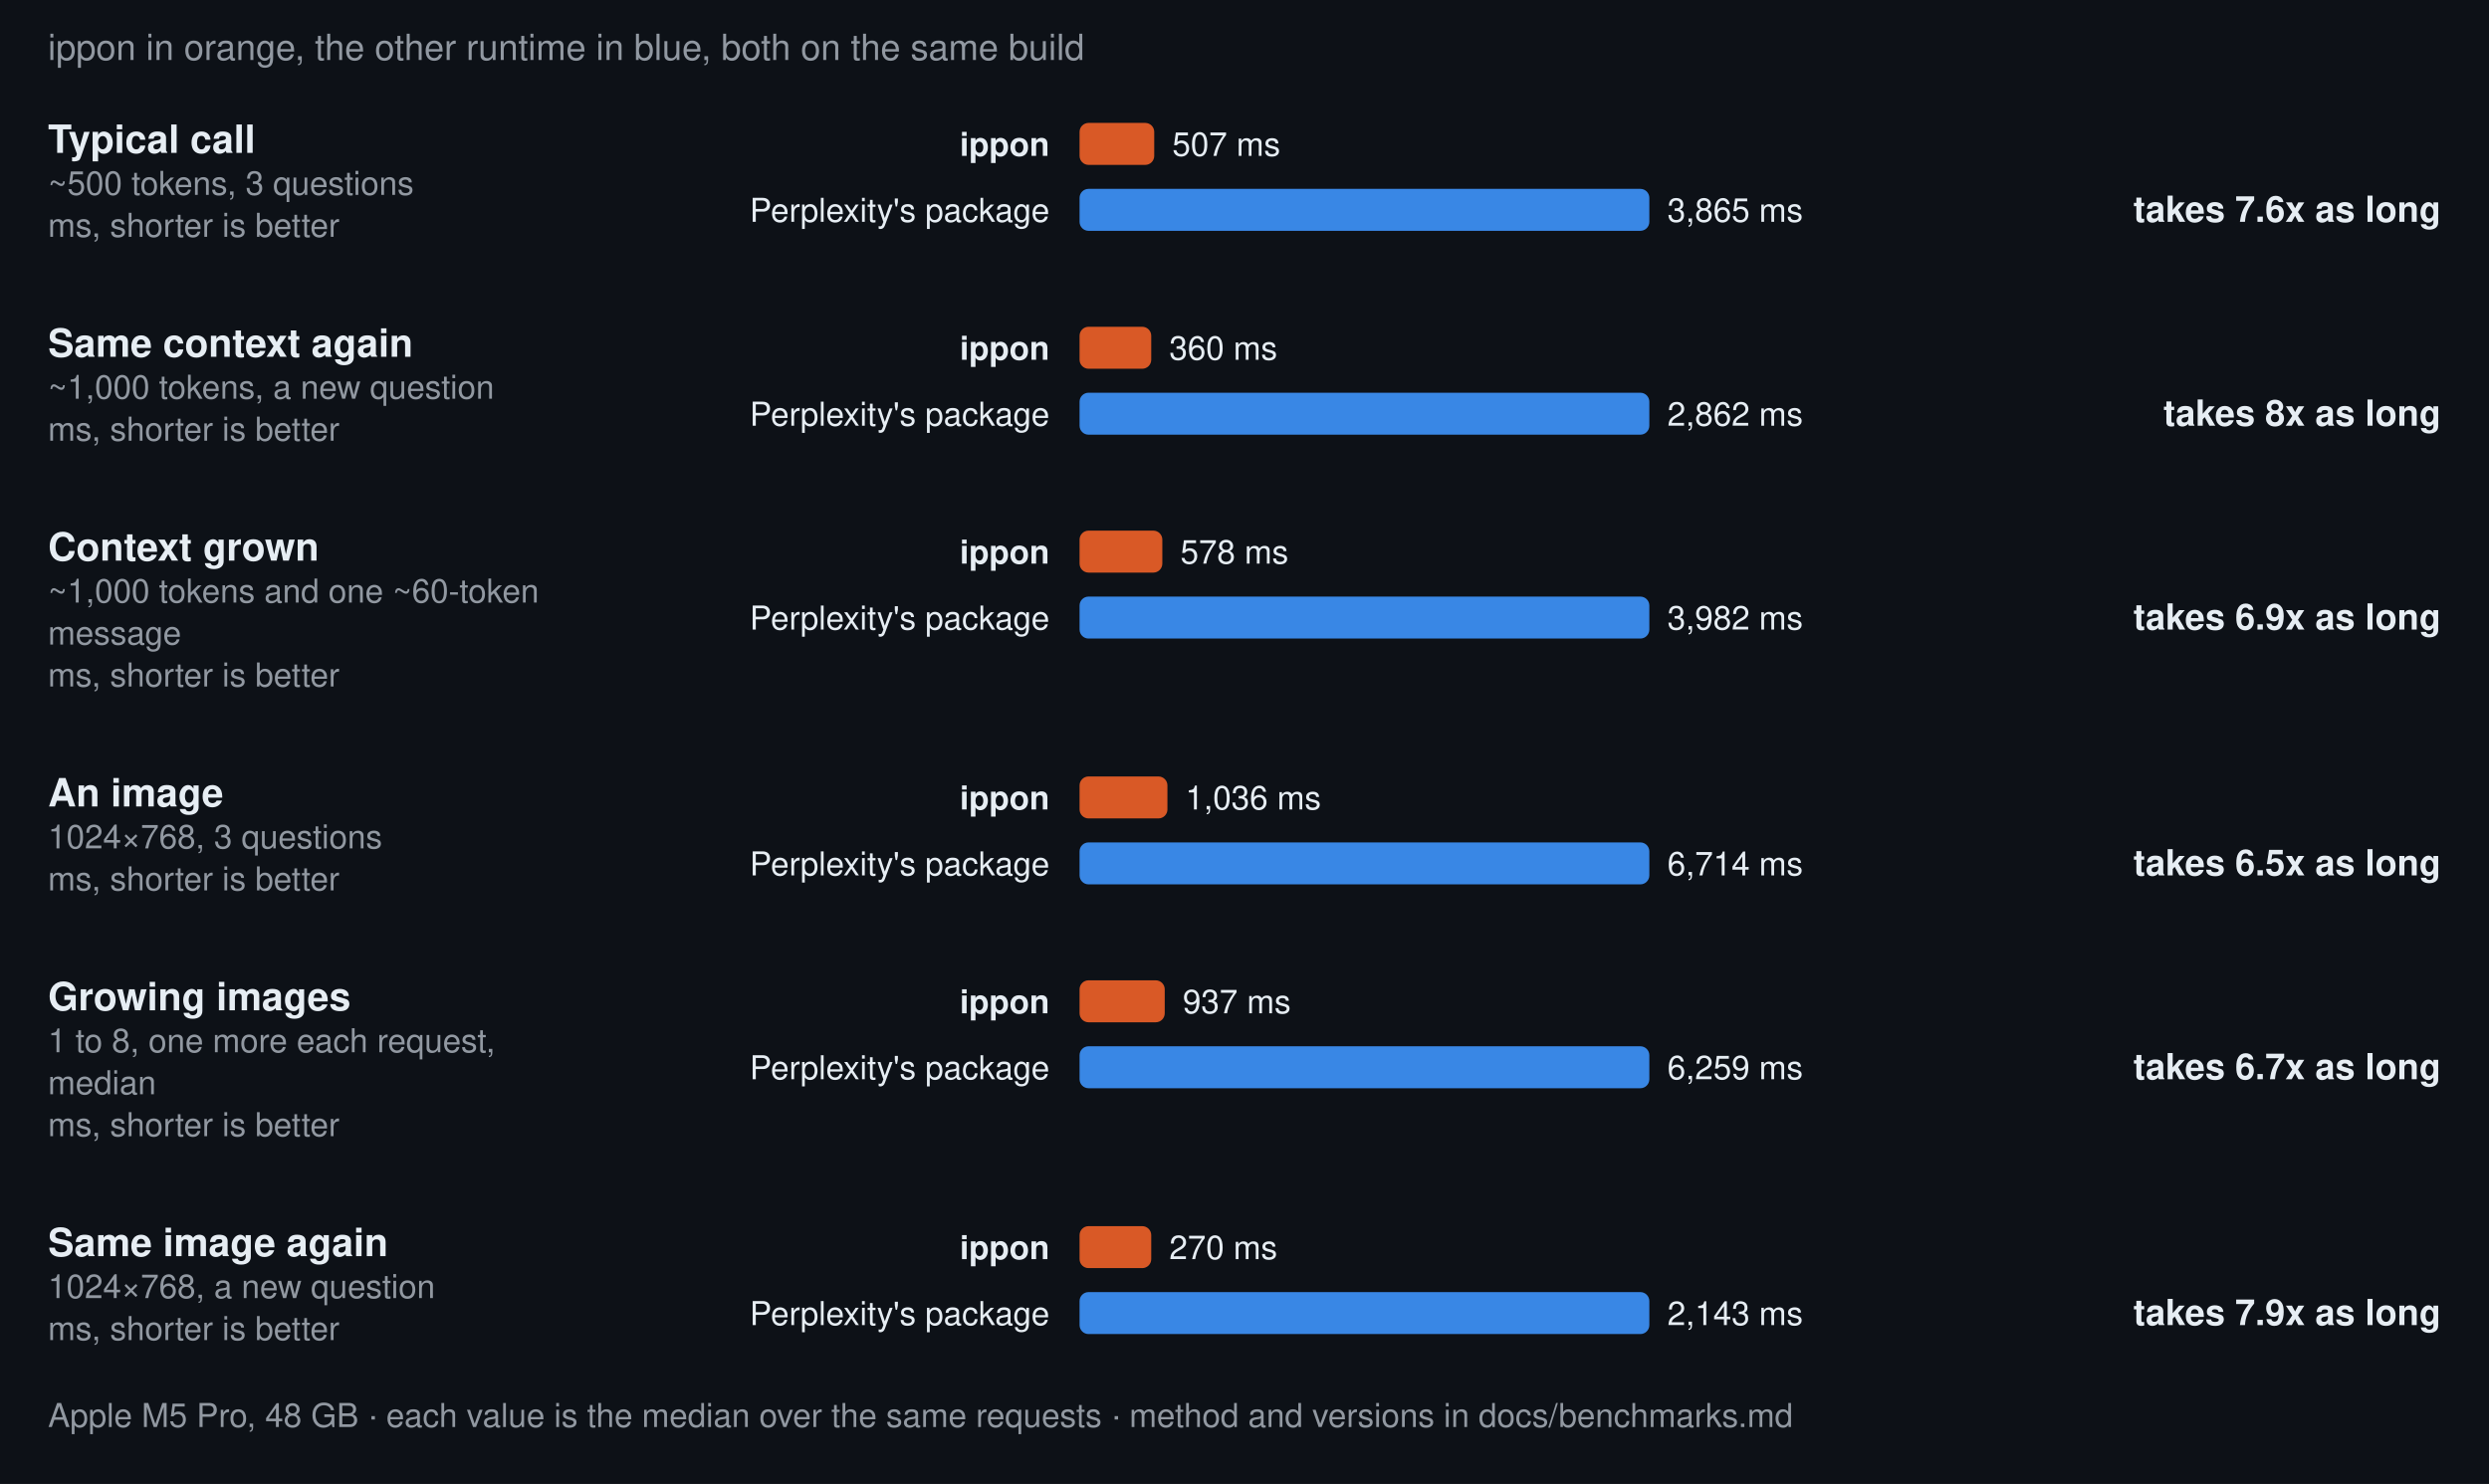
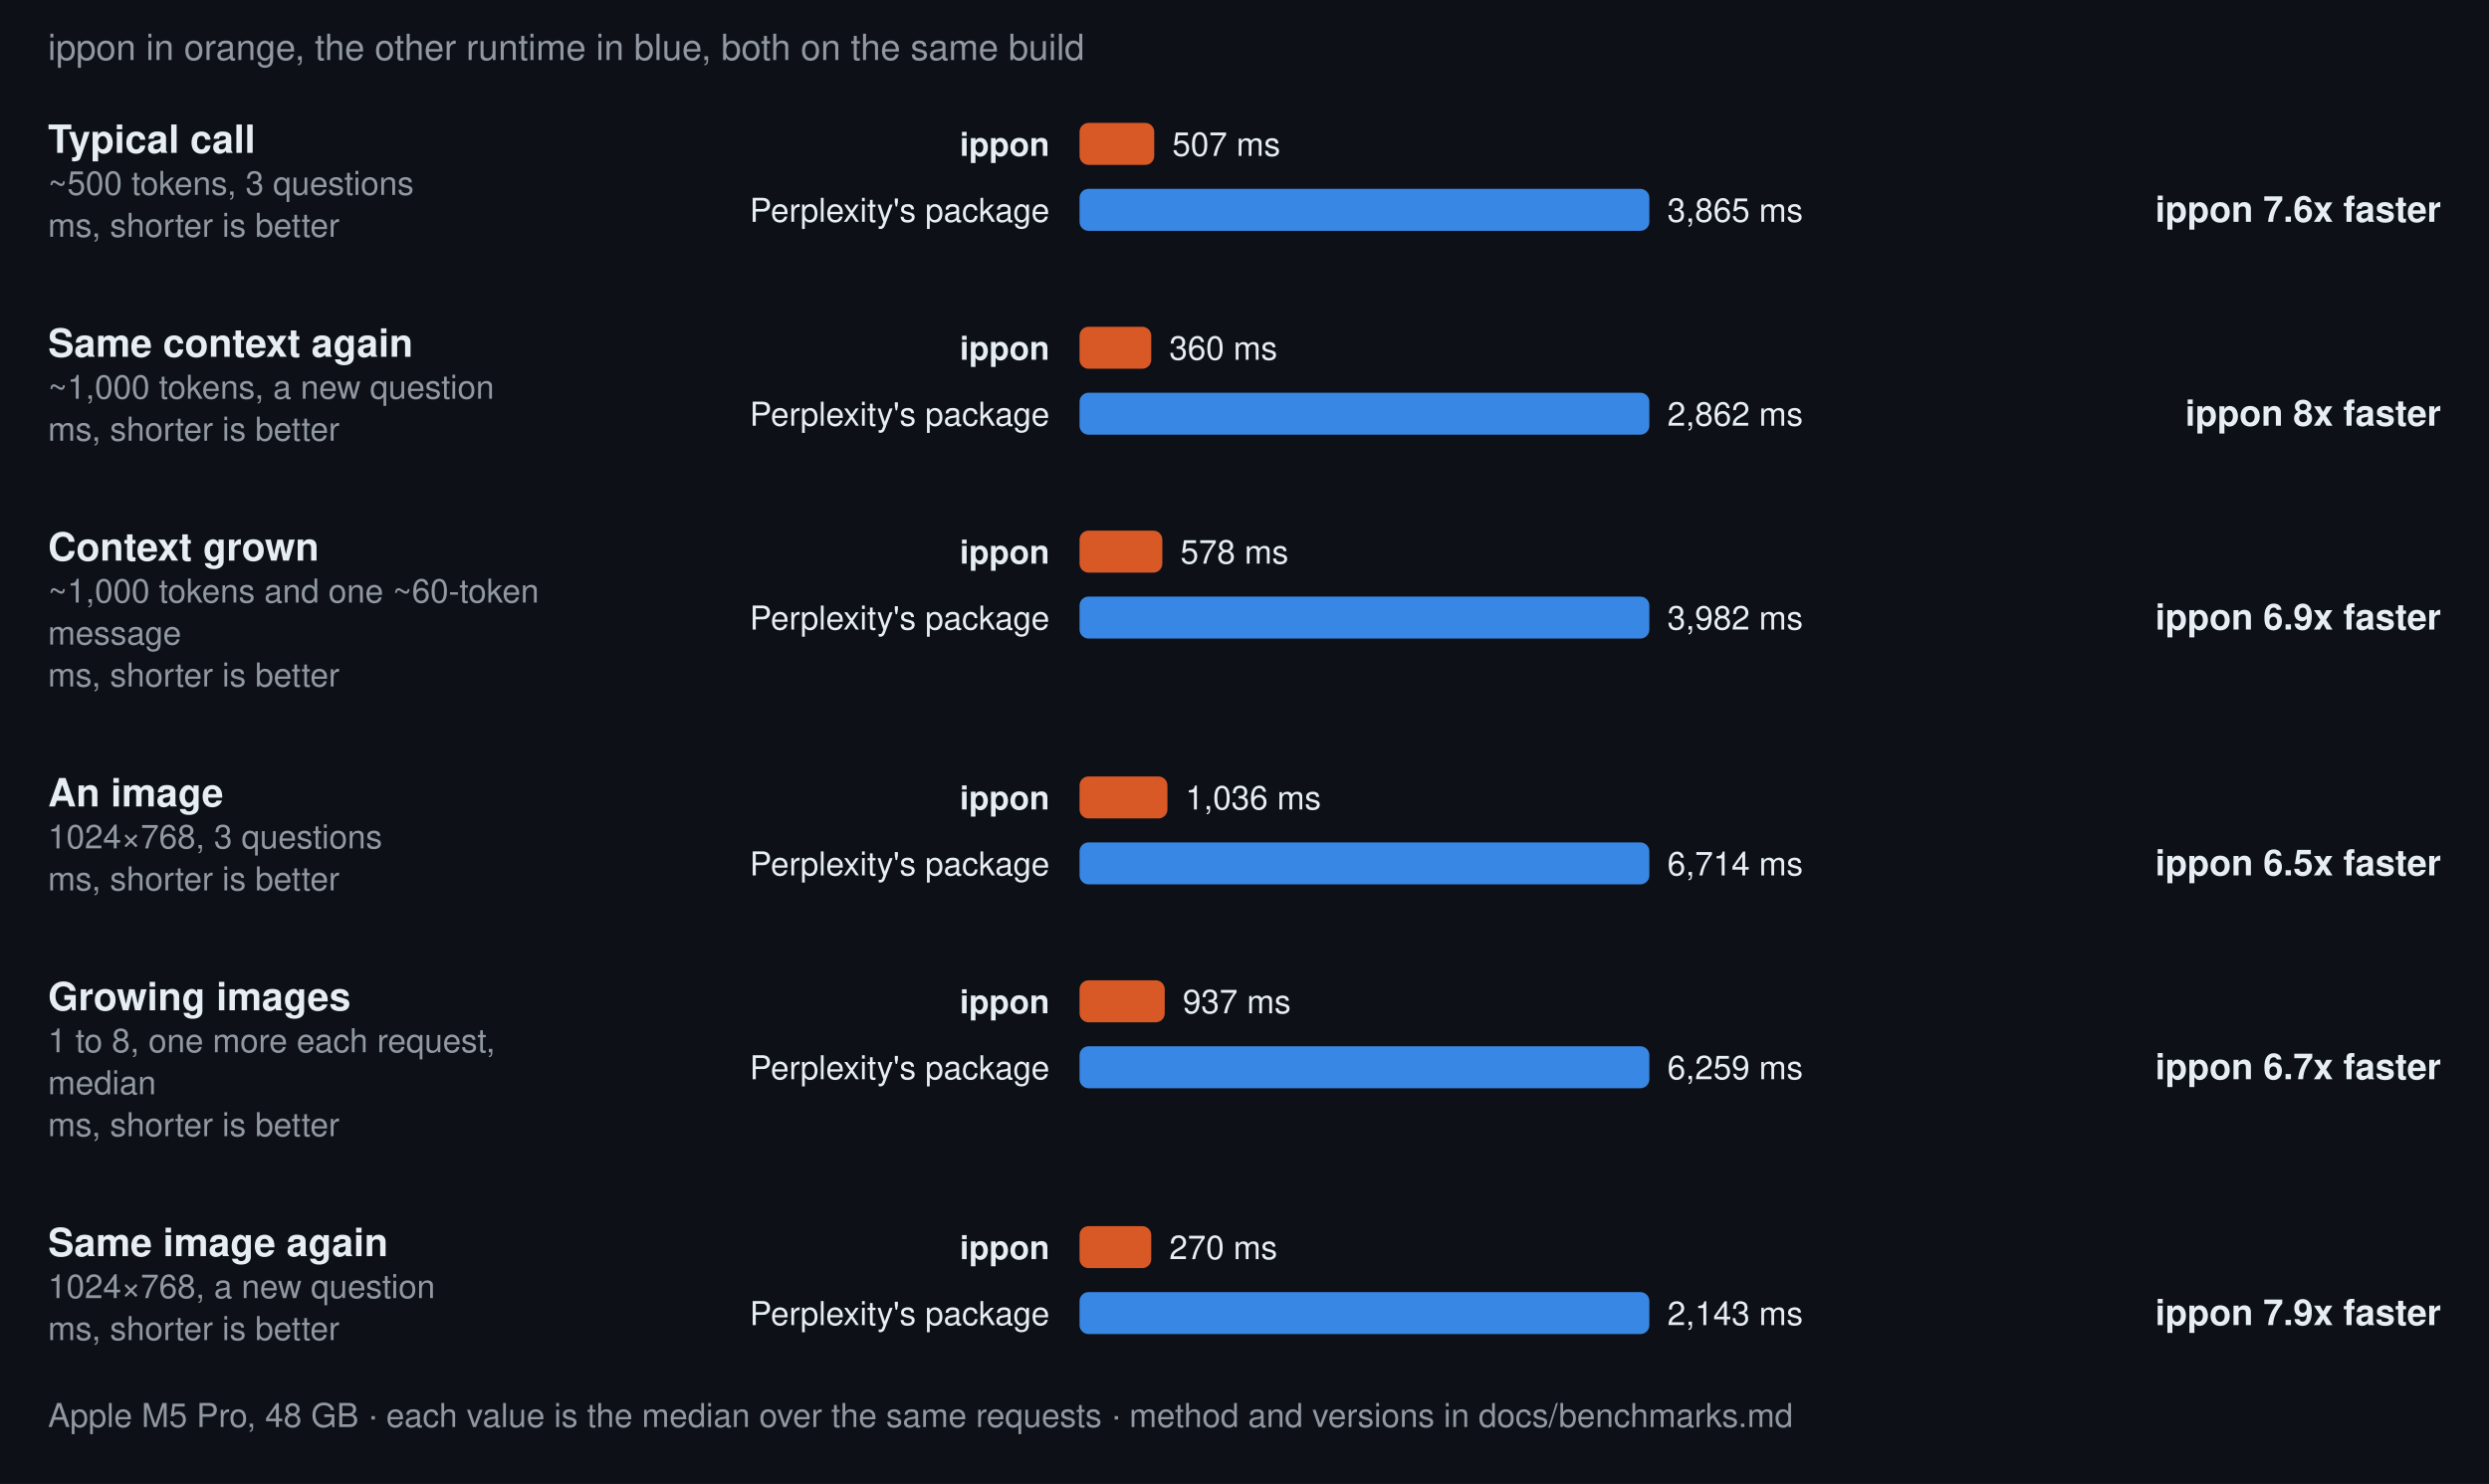
<svg xmlns="http://www.w3.org/2000/svg" width="830" height="495" viewBox="0 0 830 495" font-family="-apple-system, BlinkMacSystemFont, 'Segoe UI', Helvetica, Arial, sans-serif" role="img" aria-label="pplx-decider flash v1.3">
  <rect width="830" height="495" fill="#0d1117" />
  <text x="16.0" y="20.0" font-size="12" font-weight="400" text-anchor="start" fill="#9198a1">ippon in orange, the other runtime in blue, both on the same build</text>
  <text x="16.0" y="51.0" font-size="13" font-weight="600" text-anchor="start" fill="#e6edf3">Typical call</text>
  <text x="16.0" y="65.0" font-size="11" font-weight="400" text-anchor="start" fill="#9198a1">~500 tokens, 3 questions</text>
  <text x="16.0" y="79.0" font-size="11" font-weight="400" text-anchor="start" fill="#9198a1">ms, shorter is better</text>
  <text x="350.0" y="52.0" font-size="11" font-weight="600" text-anchor="end" fill="#e6edf3">ippon</text>
  <rect x="360" y="41.0" width="24.9" height="14" rx="3" fill="#d95926" />
  <text x="390.9" y="52.0" font-size="11" font-weight="400" text-anchor="start" fill="#e6edf3">507 ms</text>
  <text x="350.0" y="74.0" font-size="11" font-weight="400" text-anchor="end" fill="#e6edf3">Perplexity's package</text>
  <rect x="360" y="63.0" width="190.0" height="14" rx="3" fill="#3987e5" />
  <text x="556.0" y="74.0" font-size="11" font-weight="400" text-anchor="start" fill="#e6edf3">3,865 ms</text>
-   <text x="814.0" y="74.0" font-size="12" font-weight="600" text-anchor="end" fill="#e6edf3">takes 7.6x as long</text>
+   <text x="814.0" y="74.0" font-size="12" font-weight="600" text-anchor="end" fill="#e6edf3">ippon 7.6x faster</text>
  <text x="16.0" y="119.0" font-size="13" font-weight="600" text-anchor="start" fill="#e6edf3">Same context again</text>
  <text x="16.0" y="133.0" font-size="11" font-weight="400" text-anchor="start" fill="#9198a1">~1,000 tokens, a new question</text>
  <text x="16.0" y="147.0" font-size="11" font-weight="400" text-anchor="start" fill="#9198a1">ms, shorter is better</text>
  <text x="350.0" y="120.0" font-size="11" font-weight="600" text-anchor="end" fill="#e6edf3">ippon</text>
  <rect x="360" y="109.0" width="23.9" height="14" rx="3" fill="#d95926" />
  <text x="389.9" y="120.0" font-size="11" font-weight="400" text-anchor="start" fill="#e6edf3">360 ms</text>
  <text x="350.0" y="142.0" font-size="11" font-weight="400" text-anchor="end" fill="#e6edf3">Perplexity's package</text>
  <rect x="360" y="131.0" width="190.0" height="14" rx="3" fill="#3987e5" />
  <text x="556.0" y="142.0" font-size="11" font-weight="400" text-anchor="start" fill="#e6edf3">2,862 ms</text>
-   <text x="814.0" y="142.0" font-size="12" font-weight="600" text-anchor="end" fill="#e6edf3">takes 8x as long</text>
+   <text x="814.0" y="142.0" font-size="12" font-weight="600" text-anchor="end" fill="#e6edf3">ippon 8x faster</text>
  <text x="16.0" y="187.0" font-size="13" font-weight="600" text-anchor="start" fill="#e6edf3">Context grown</text>
  <text x="16.0" y="201.0" font-size="11" font-weight="400" text-anchor="start" fill="#9198a1">~1,000 tokens and one ~60-token</text>
  <text x="16.0" y="215.0" font-size="11" font-weight="400" text-anchor="start" fill="#9198a1">message</text>
  <text x="16.0" y="229.0" font-size="11" font-weight="400" text-anchor="start" fill="#9198a1">ms, shorter is better</text>
  <text x="350.0" y="188.0" font-size="11" font-weight="600" text-anchor="end" fill="#e6edf3">ippon</text>
  <rect x="360" y="177.0" width="27.6" height="14" rx="3" fill="#d95926" />
  <text x="393.6" y="188.0" font-size="11" font-weight="400" text-anchor="start" fill="#e6edf3">578 ms</text>
  <text x="350.0" y="210.0" font-size="11" font-weight="400" text-anchor="end" fill="#e6edf3">Perplexity's package</text>
  <rect x="360" y="199.0" width="190.0" height="14" rx="3" fill="#3987e5" />
  <text x="556.0" y="210.0" font-size="11" font-weight="400" text-anchor="start" fill="#e6edf3">3,982 ms</text>
-   <text x="814.0" y="210.0" font-size="12" font-weight="600" text-anchor="end" fill="#e6edf3">takes 6.9x as long</text>
+   <text x="814.0" y="210.0" font-size="12" font-weight="600" text-anchor="end" fill="#e6edf3">ippon 6.9x faster</text>
  <text x="16.0" y="269.0" font-size="13" font-weight="600" text-anchor="start" fill="#e6edf3">An image</text>
  <text x="16.0" y="283.0" font-size="11" font-weight="400" text-anchor="start" fill="#9198a1">1024×768, 3 questions</text>
  <text x="16.0" y="297.0" font-size="11" font-weight="400" text-anchor="start" fill="#9198a1">ms, shorter is better</text>
  <text x="350.0" y="270.0" font-size="11" font-weight="600" text-anchor="end" fill="#e6edf3">ippon</text>
  <rect x="360" y="259.0" width="29.3" height="14" rx="3" fill="#d95926" />
  <text x="395.3" y="270.0" font-size="11" font-weight="400" text-anchor="start" fill="#e6edf3">1,036 ms</text>
  <text x="350.0" y="292.0" font-size="11" font-weight="400" text-anchor="end" fill="#e6edf3">Perplexity's package</text>
  <rect x="360" y="281.0" width="190.0" height="14" rx="3" fill="#3987e5" />
  <text x="556.0" y="292.0" font-size="11" font-weight="400" text-anchor="start" fill="#e6edf3">6,714 ms</text>
-   <text x="814.0" y="292.0" font-size="12" font-weight="600" text-anchor="end" fill="#e6edf3">takes 6.5x as long</text>
+   <text x="814.0" y="292.0" font-size="12" font-weight="600" text-anchor="end" fill="#e6edf3">ippon 6.5x faster</text>
  <text x="16.0" y="337.0" font-size="13" font-weight="600" text-anchor="start" fill="#e6edf3">Growing images</text>
  <text x="16.0" y="351.0" font-size="11" font-weight="400" text-anchor="start" fill="#9198a1">1 to 8, one more each request,</text>
  <text x="16.0" y="365.0" font-size="11" font-weight="400" text-anchor="start" fill="#9198a1">median</text>
  <text x="16.0" y="379.0" font-size="11" font-weight="400" text-anchor="start" fill="#9198a1">ms, shorter is better</text>
  <text x="350.0" y="338.0" font-size="11" font-weight="600" text-anchor="end" fill="#e6edf3">ippon</text>
  <rect x="360" y="327.0" width="28.4" height="14" rx="3" fill="#d95926" />
  <text x="394.4" y="338.0" font-size="11" font-weight="400" text-anchor="start" fill="#e6edf3">937 ms</text>
  <text x="350.0" y="360.0" font-size="11" font-weight="400" text-anchor="end" fill="#e6edf3">Perplexity's package</text>
  <rect x="360" y="349.0" width="190.0" height="14" rx="3" fill="#3987e5" />
  <text x="556.0" y="360.0" font-size="11" font-weight="400" text-anchor="start" fill="#e6edf3">6,259 ms</text>
-   <text x="814.0" y="360.0" font-size="12" font-weight="600" text-anchor="end" fill="#e6edf3">takes 6.7x as long</text>
+   <text x="814.0" y="360.0" font-size="12" font-weight="600" text-anchor="end" fill="#e6edf3">ippon 6.7x faster</text>
  <text x="16.0" y="419.0" font-size="13" font-weight="600" text-anchor="start" fill="#e6edf3">Same image again</text>
  <text x="16.0" y="433.0" font-size="11" font-weight="400" text-anchor="start" fill="#9198a1">1024×768, a new question</text>
  <text x="16.0" y="447.0" font-size="11" font-weight="400" text-anchor="start" fill="#9198a1">ms, shorter is better</text>
  <text x="350.0" y="420.0" font-size="11" font-weight="600" text-anchor="end" fill="#e6edf3">ippon</text>
  <rect x="360" y="409.0" width="23.9" height="14" rx="3" fill="#d95926" />
  <text x="389.9" y="420.0" font-size="11" font-weight="400" text-anchor="start" fill="#e6edf3">270 ms</text>
  <text x="350.0" y="442.0" font-size="11" font-weight="400" text-anchor="end" fill="#e6edf3">Perplexity's package</text>
  <rect x="360" y="431.0" width="190.0" height="14" rx="3" fill="#3987e5" />
  <text x="556.0" y="442.0" font-size="11" font-weight="400" text-anchor="start" fill="#e6edf3">2,143 ms</text>
-   <text x="814.0" y="442.0" font-size="12" font-weight="600" text-anchor="end" fill="#e6edf3">takes 7.9x as long</text>
+   <text x="814.0" y="442.0" font-size="12" font-weight="600" text-anchor="end" fill="#e6edf3">ippon 7.9x faster</text>
  <text x="16.0" y="476.0" font-size="11" font-weight="400" text-anchor="start" fill="#9198a1">Apple M5 Pro, 48 GB · each value is the median over the same requests · method and versions in docs/benchmarks.md</text>
</svg>
